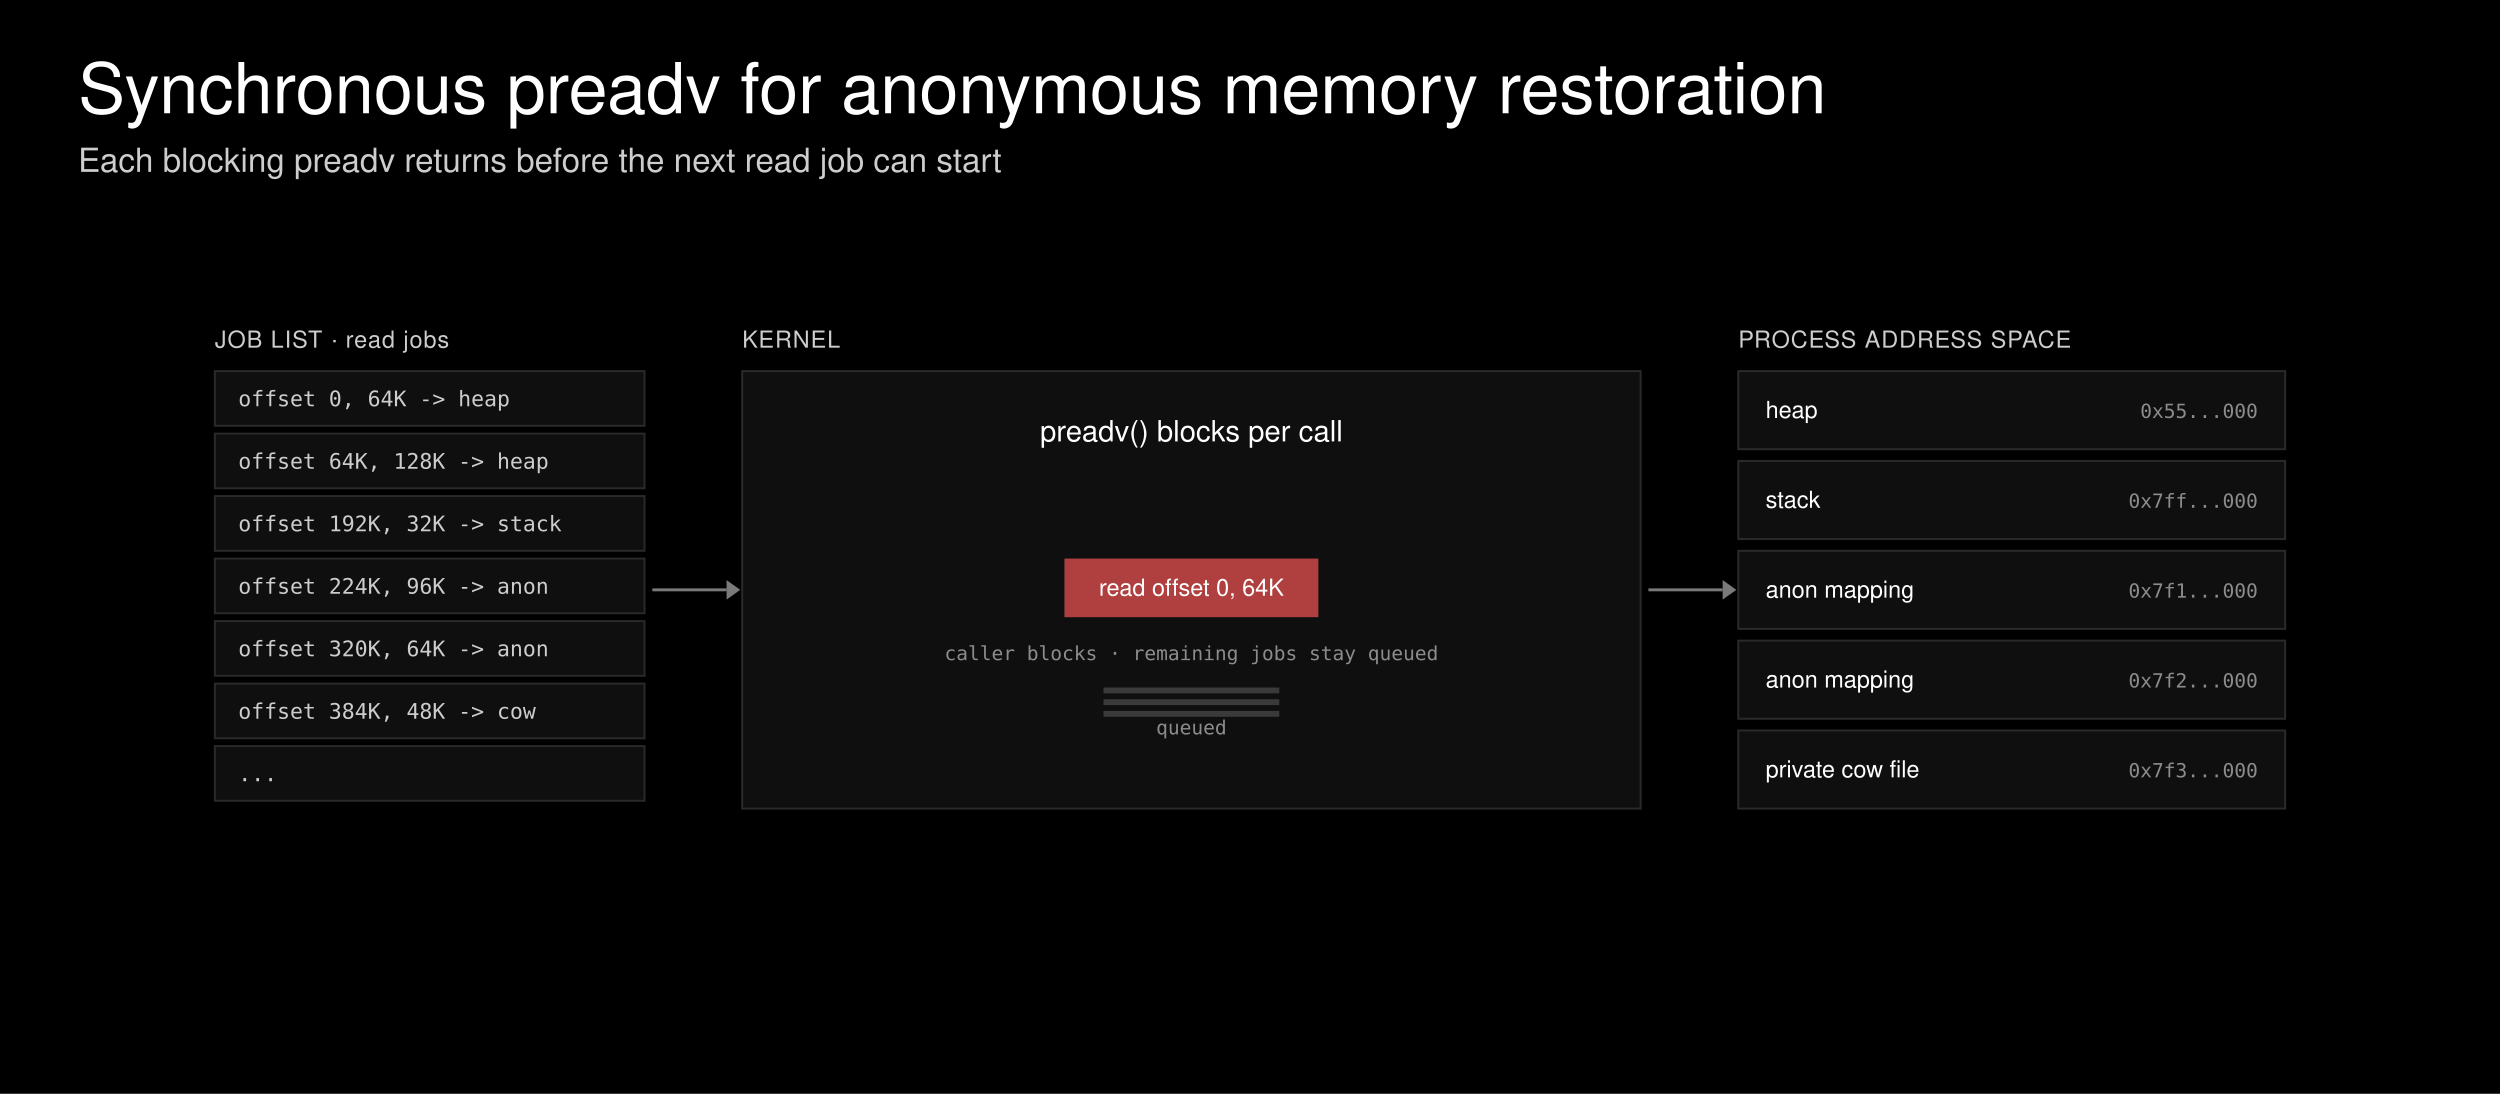
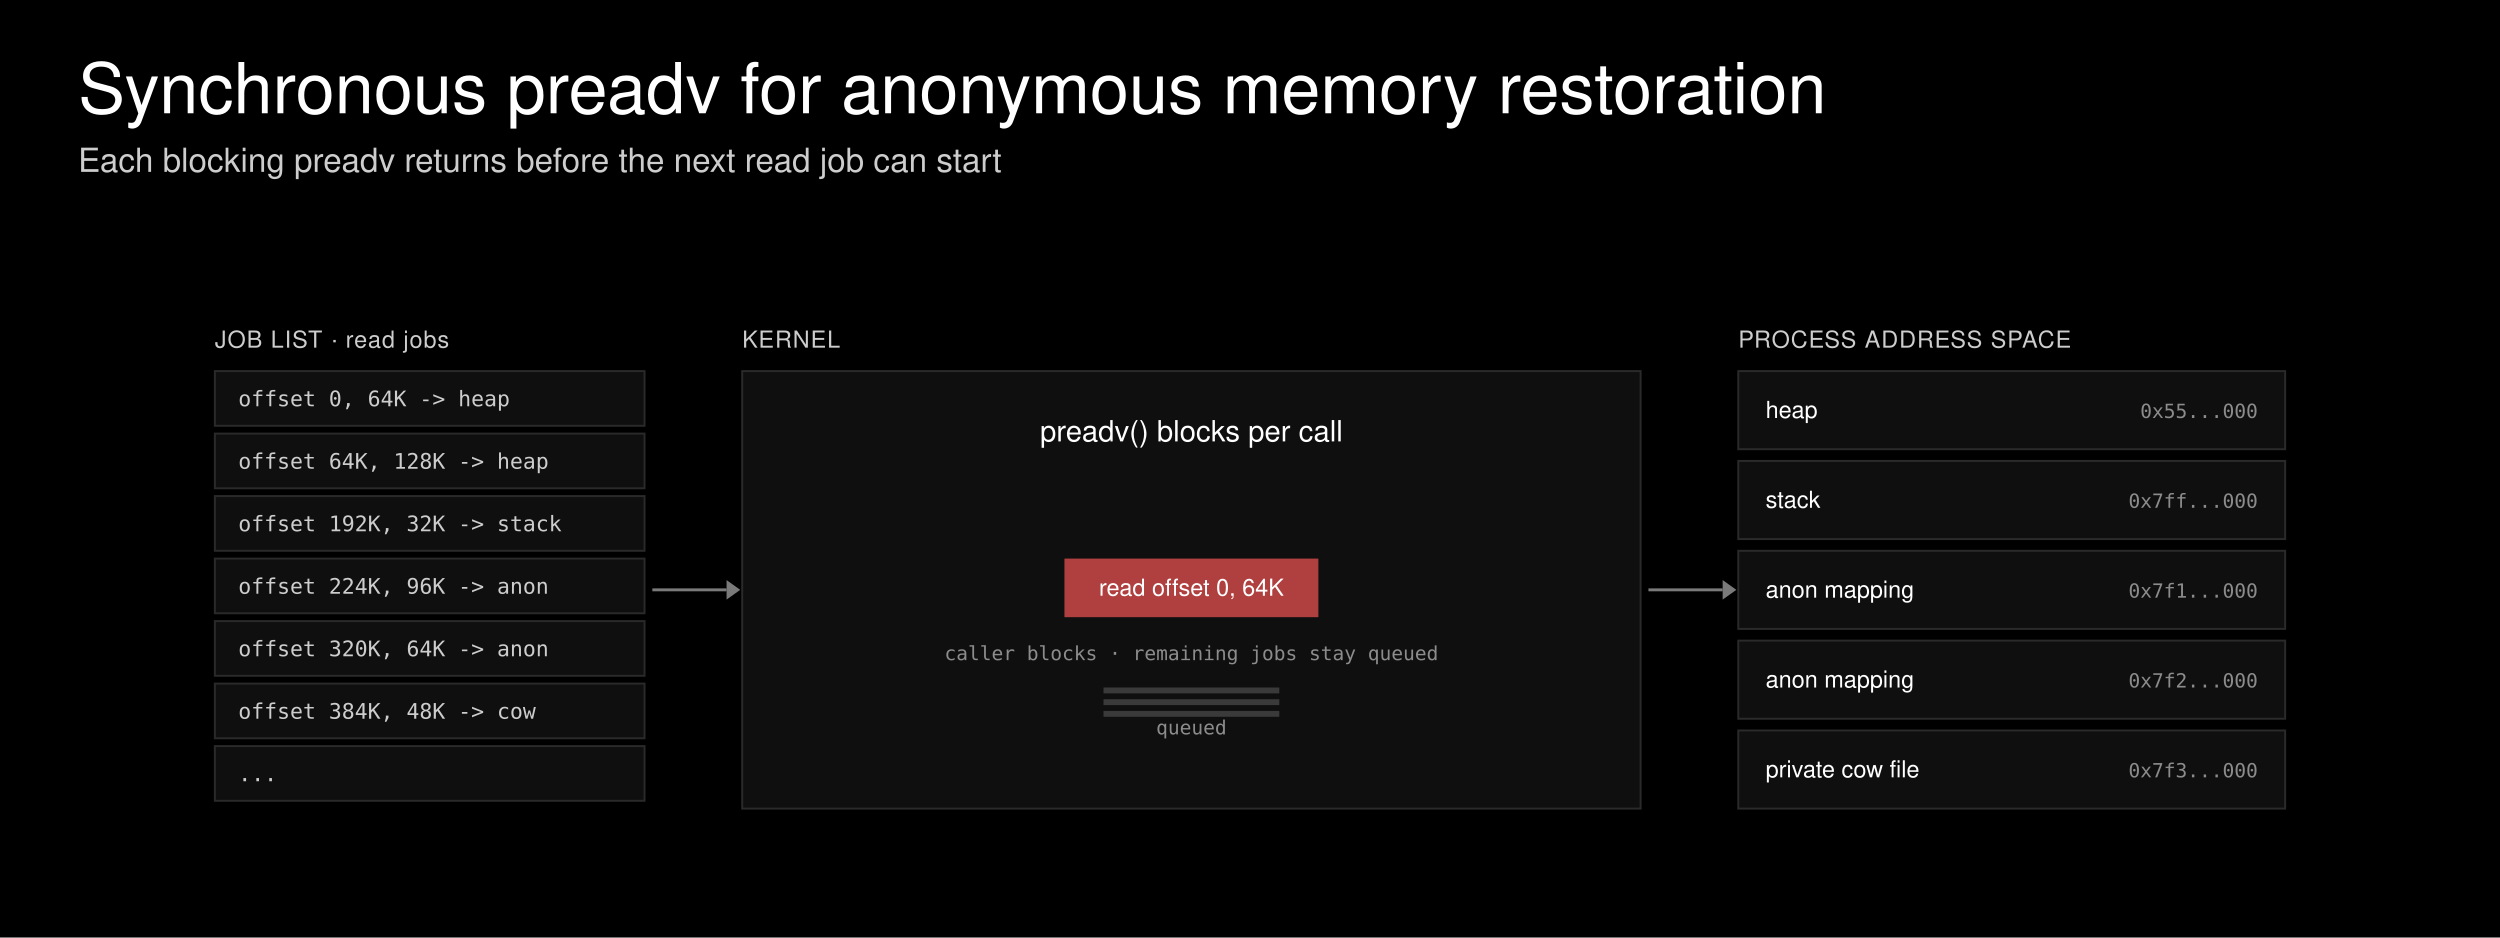
- <svg xmlns="http://www.w3.org/2000/svg" width="1280" height="560" viewBox="0 0 1280 560" role="img" aria-label="Synchronous preadv loop restores one memory region at a time">
-   <rect width="1280" height="560" fill="#000000" />
+ <svg xmlns="http://www.w3.org/2000/svg" width="1280" height="480" viewBox="0 0 1280 480" role="img" aria-label="Synchronous preadv loop restores one memory region at a time">
+   <rect width="1280" height="480" fill="#000000" />
  <style>
  .title { font-family: "Helvetica Neue", Helvetica, Geist, Arial, sans-serif; font-size: 36px; font-weight: 300; fill: #ffffff; }
  .subtitle { font-family: "Helvetica Neue", Helvetica, Geist, Arial, sans-serif; font-size: 17px; font-weight: 300; fill: #cdcdcd; }
  .panel-label { font-family: Geist, "Helvetica Neue", Helvetica, Arial, sans-serif; font-size: 13px; font-weight: 600; fill: #ffffff; letter-spacing: 0.08em; text-transform: uppercase; }
  .panel-sub { font-family: "Geist Mono", "SF Mono", Menlo, Consolas, monospace; font-size: 12px; font-weight: 400; fill: #8c8c8c; }
  .section-label { font-family: Geist, "Helvetica Neue", Helvetica, Arial, sans-serif; font-size: 12px; font-weight: 500; fill: #cdcdcd; letter-spacing: 0.04em; text-transform: uppercase; }
  .card-title { font-family: Geist, "Helvetica Neue", Helvetica, Arial, sans-serif; font-size: 15px; font-weight: 500; fill: #ffffff; }
  .card-meta { font-family: "Geist Mono", "SF Mono", Menlo, Consolas, monospace; font-size: 11px; font-weight: 400; fill: #8c8c8c; }
  .item { font-family: "Geist Mono", "SF Mono", Menlo, Consolas, monospace; font-size: 11px; font-weight: 400; fill: #cdcdcd; }
  .vma-label { font-family: Geist, "Helvetica Neue", Helvetica, Arial, sans-serif; font-size: 12px; font-weight: 500; fill: #ffffff; }
  .vma-addr { font-family: "Geist Mono", "SF Mono", Menlo, Consolas, monospace; font-size: 10px; font-weight: 400; fill: #8c8c8c; }
  .arrow-label { font-family: Geist, "Helvetica Neue", Helvetica, Arial, sans-serif; font-size: 12px; font-weight: 500; fill: #cdcdcd; }
  .arrow-meta { font-family: "Geist Mono", "SF Mono", Menlo, Consolas, monospace; font-size: 10px; font-weight: 400; fill: #8c8c8c; }
</style>
  <text class="title" x="40" y="58">Synchronous preadv for anonymous memory restoration</text>
  <text class="subtitle" x="40" y="88">Each blocking preadv returns before the next read job can start</text>
  <text class="section-label" x="110.0" y="178">JOB LIST · read jobs</text>
  <text class="section-label" x="380.0" y="178">KERNEL</text>
  <text class="section-label" x="890.0" y="178">PROCESS ADDRESS SPACE</text>
  <rect x="110.0" y="190" width="220" height="28" fill="#0f0f0f" stroke="#2a2a2a" stroke-width="1" />
  <text class="item" x="122.0" y="208.0">offset 0,    64K -&gt; heap</text>
  <rect x="110.0" y="222" width="220" height="28" fill="#0f0f0f" stroke="#2a2a2a" stroke-width="1" />
  <text class="item" x="122.0" y="240.0">offset 64K,  128K -&gt; heap</text>
  <rect x="110.0" y="254" width="220" height="28" fill="#0f0f0f" stroke="#2a2a2a" stroke-width="1" />
  <text class="item" x="122.0" y="272.0">offset 192K, 32K -&gt; stack</text>
  <rect x="110.0" y="286" width="220" height="28" fill="#0f0f0f" stroke="#2a2a2a" stroke-width="1" />
  <text class="item" x="122.0" y="304.0">offset 224K, 96K -&gt; anon</text>
  <rect x="110.0" y="318" width="220" height="28" fill="#0f0f0f" stroke="#2a2a2a" stroke-width="1" />
  <text class="item" x="122.0" y="336.0">offset 320K, 64K -&gt; anon</text>
  <rect x="110.0" y="350" width="220" height="28" fill="#0f0f0f" stroke="#2a2a2a" stroke-width="1" />
  <text class="item" x="122.0" y="368.0">offset 384K, 48K -&gt; cow</text>
  <rect x="110.0" y="382" width="220" height="28" fill="#0f0f0f" stroke="#2a2a2a" stroke-width="1" />
  <text class="item" x="122.0" y="400.0">...</text>
  <rect x="380.0" y="190" width="460" height="224" fill="#0f0f0f" stroke="#2a2a2a" stroke-width="1" />
  <text class="card-title" x="610.0" y="226" text-anchor="middle">preadv() blocks per call</text>
  <rect x="545.0" y="286.0" width="130" height="30" fill="#b04040" />
  <text class="vma-label" x="610.0" y="305.0" text-anchor="middle" fill="#ffffff">read offset 0, 64K</text>
  <text class="arrow-meta" x="610.0" y="338.0" text-anchor="middle" fill="#cdcdcd">caller blocks · remaining jobs stay queued</text>
  <rect x="565.0" y="352.0" width="90" height="3" fill="#3a3a3a" />
  <rect x="565.0" y="358.0" width="90" height="3" fill="#3a3a3a" />
  <rect x="565.0" y="364.0" width="90" height="3" fill="#3a3a3a" />
  <text class="arrow-meta" x="610.0" y="376.0" text-anchor="middle" fill="#5a5a5a">queued</text>
  <rect x="890.0" y="190.0" width="280" height="40" fill="#0f0f0f" stroke="#2a2a2a" stroke-width="1" />
  <text class="vma-label" x="904.0" y="214.0">heap</text>
  <text class="vma-addr" x="1156.0" y="214.0" text-anchor="end">0x55...000</text>
  <rect x="890.0" y="236.0" width="280" height="40" fill="#0f0f0f" stroke="#2a2a2a" stroke-width="1" />
  <text class="vma-label" x="904.0" y="260.0">stack</text>
  <text class="vma-addr" x="1156.0" y="260.0" text-anchor="end">0x7ff...000</text>
  <rect x="890.0" y="282.0" width="280" height="40" fill="#0f0f0f" stroke="#2a2a2a" stroke-width="1" />
  <text class="vma-label" x="904.0" y="306.0">anon mapping</text>
  <text class="vma-addr" x="1156.0" y="306.0" text-anchor="end">0x7f1...000</text>
  <rect x="890.0" y="328.0" width="280" height="40" fill="#0f0f0f" stroke="#2a2a2a" stroke-width="1" />
  <text class="vma-label" x="904.0" y="352.0">anon mapping</text>
  <text class="vma-addr" x="1156.0" y="352.0" text-anchor="end">0x7f2...000</text>
  <rect x="890.0" y="374.0" width="280" height="40" fill="#0f0f0f" stroke="#2a2a2a" stroke-width="1" />
  <text class="vma-label" x="904.0" y="398.0">private cow file</text>
  <text class="vma-addr" x="1156.0" y="398.0" text-anchor="end">0x7f3...000</text>
  <line x1="334.0" y1="302.0" x2="372.0" y2="302.0" stroke="#7a7a7a" stroke-width="1.5" />
  <polygon points="372.0,297.0 379.0,302.0 372.0,307.0" fill="#7a7a7a" />
  <line x1="844.0" y1="302.0" x2="882.0" y2="302.0" stroke="#7a7a7a" stroke-width="1.5" />
  <polygon points="882.0,297.0 889.0,302.0 882.0,307.0" fill="#7a7a7a" />
</svg>
